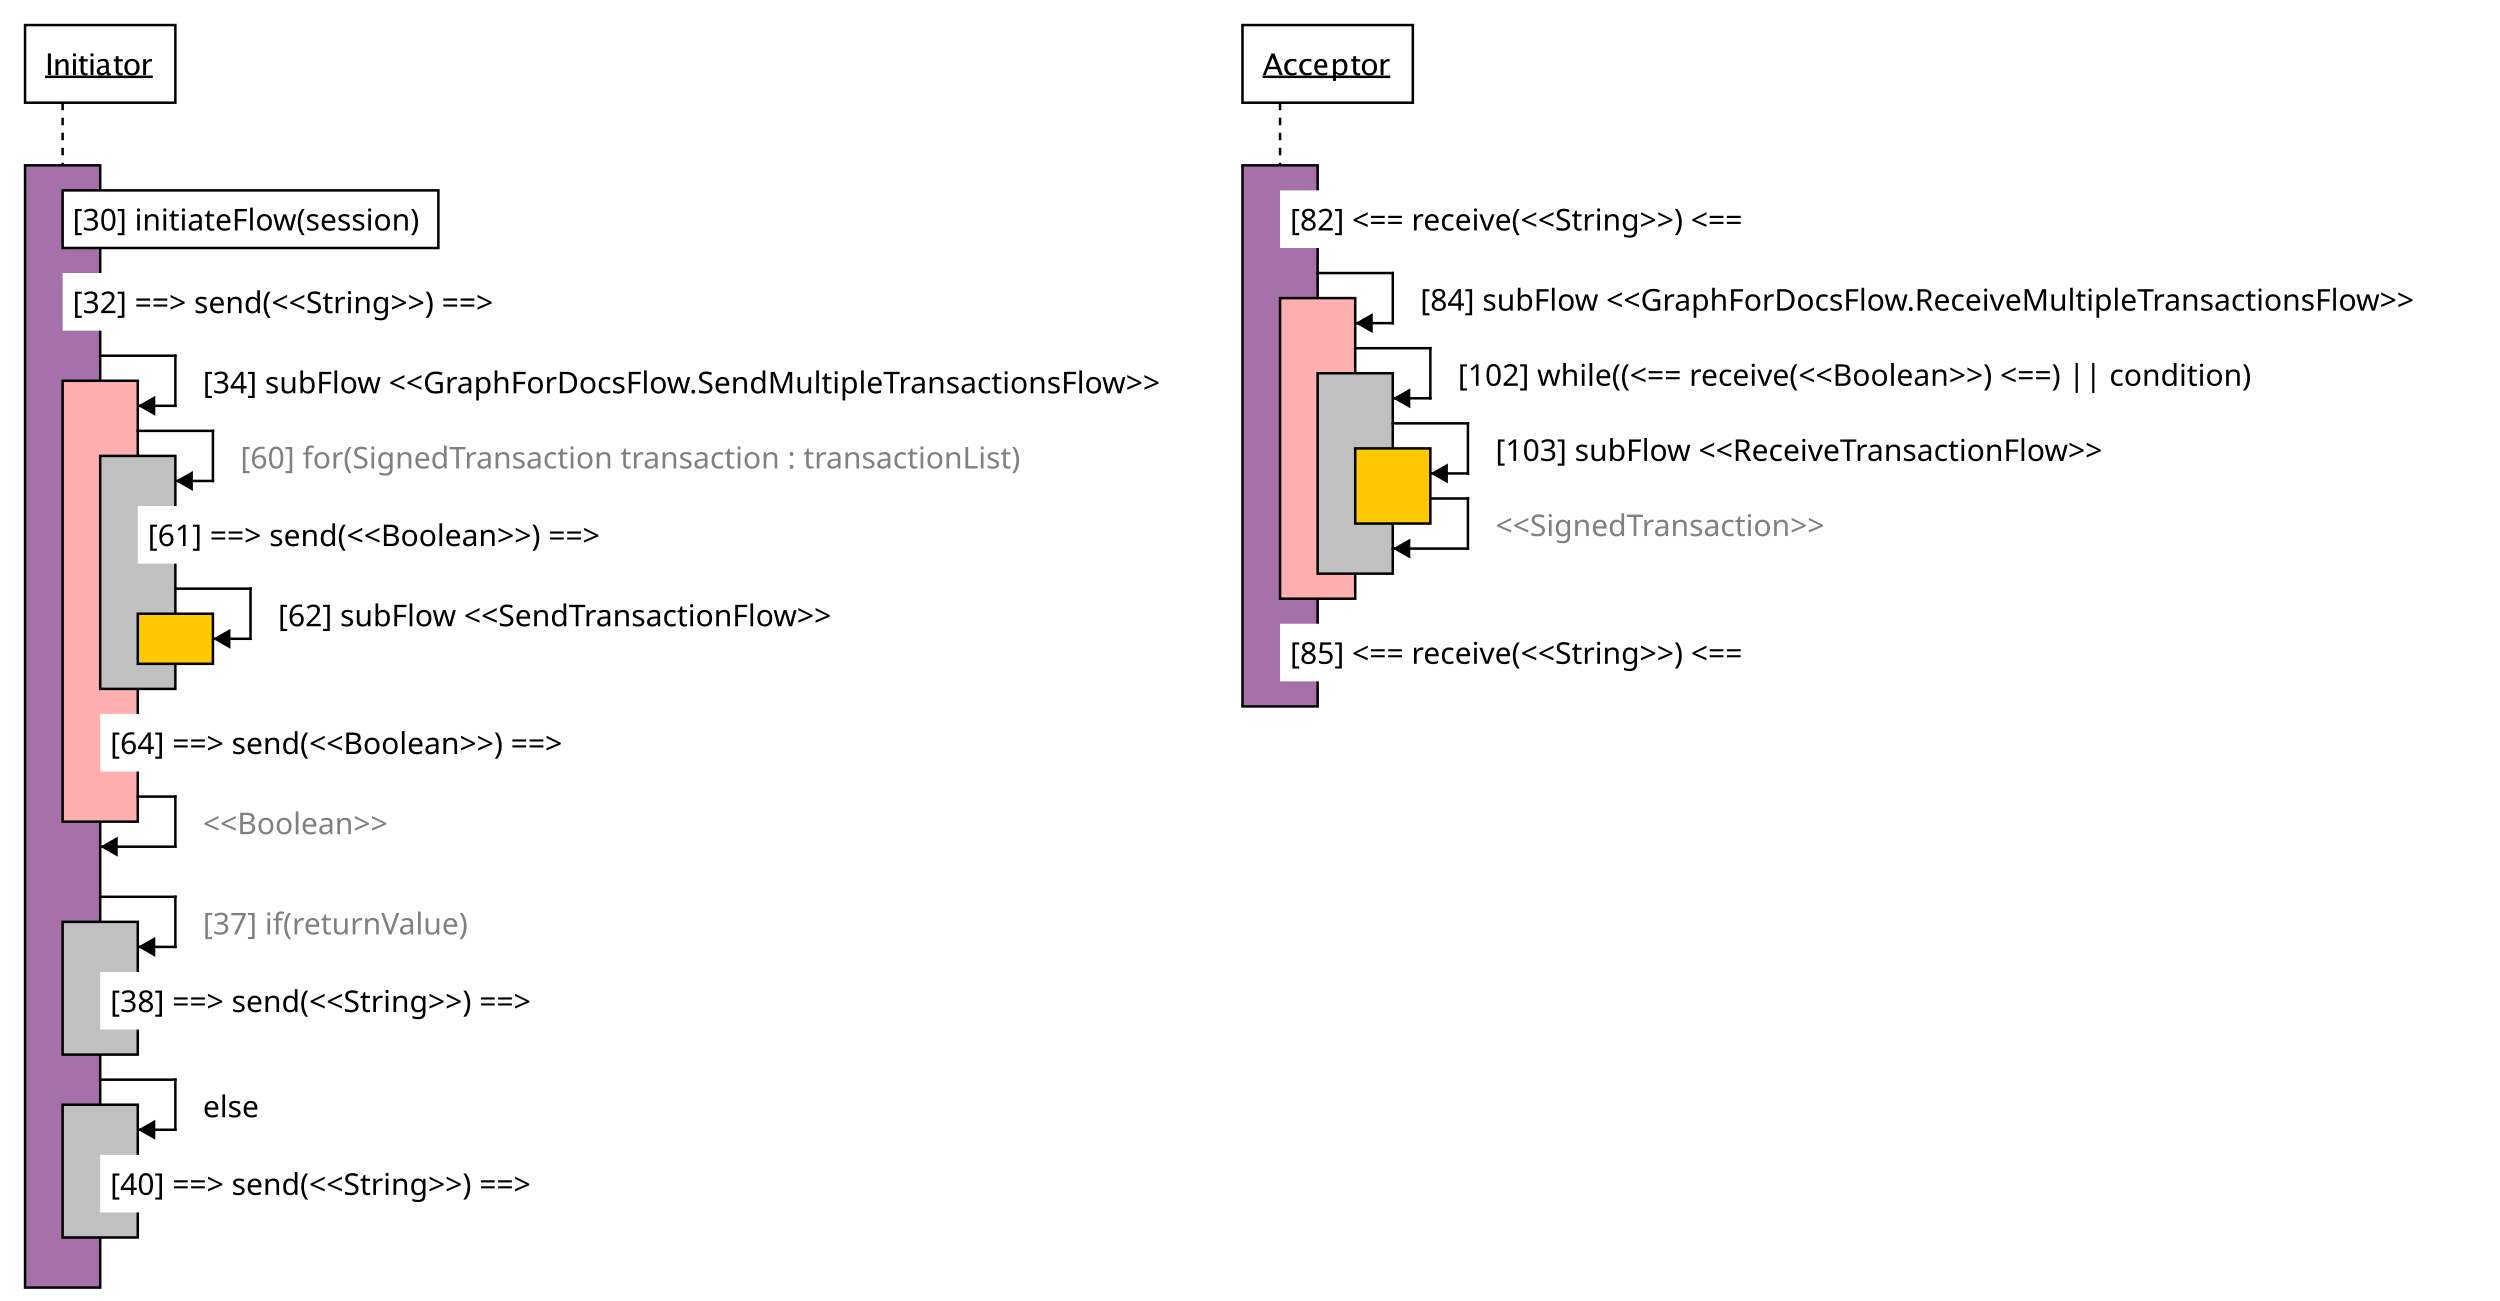
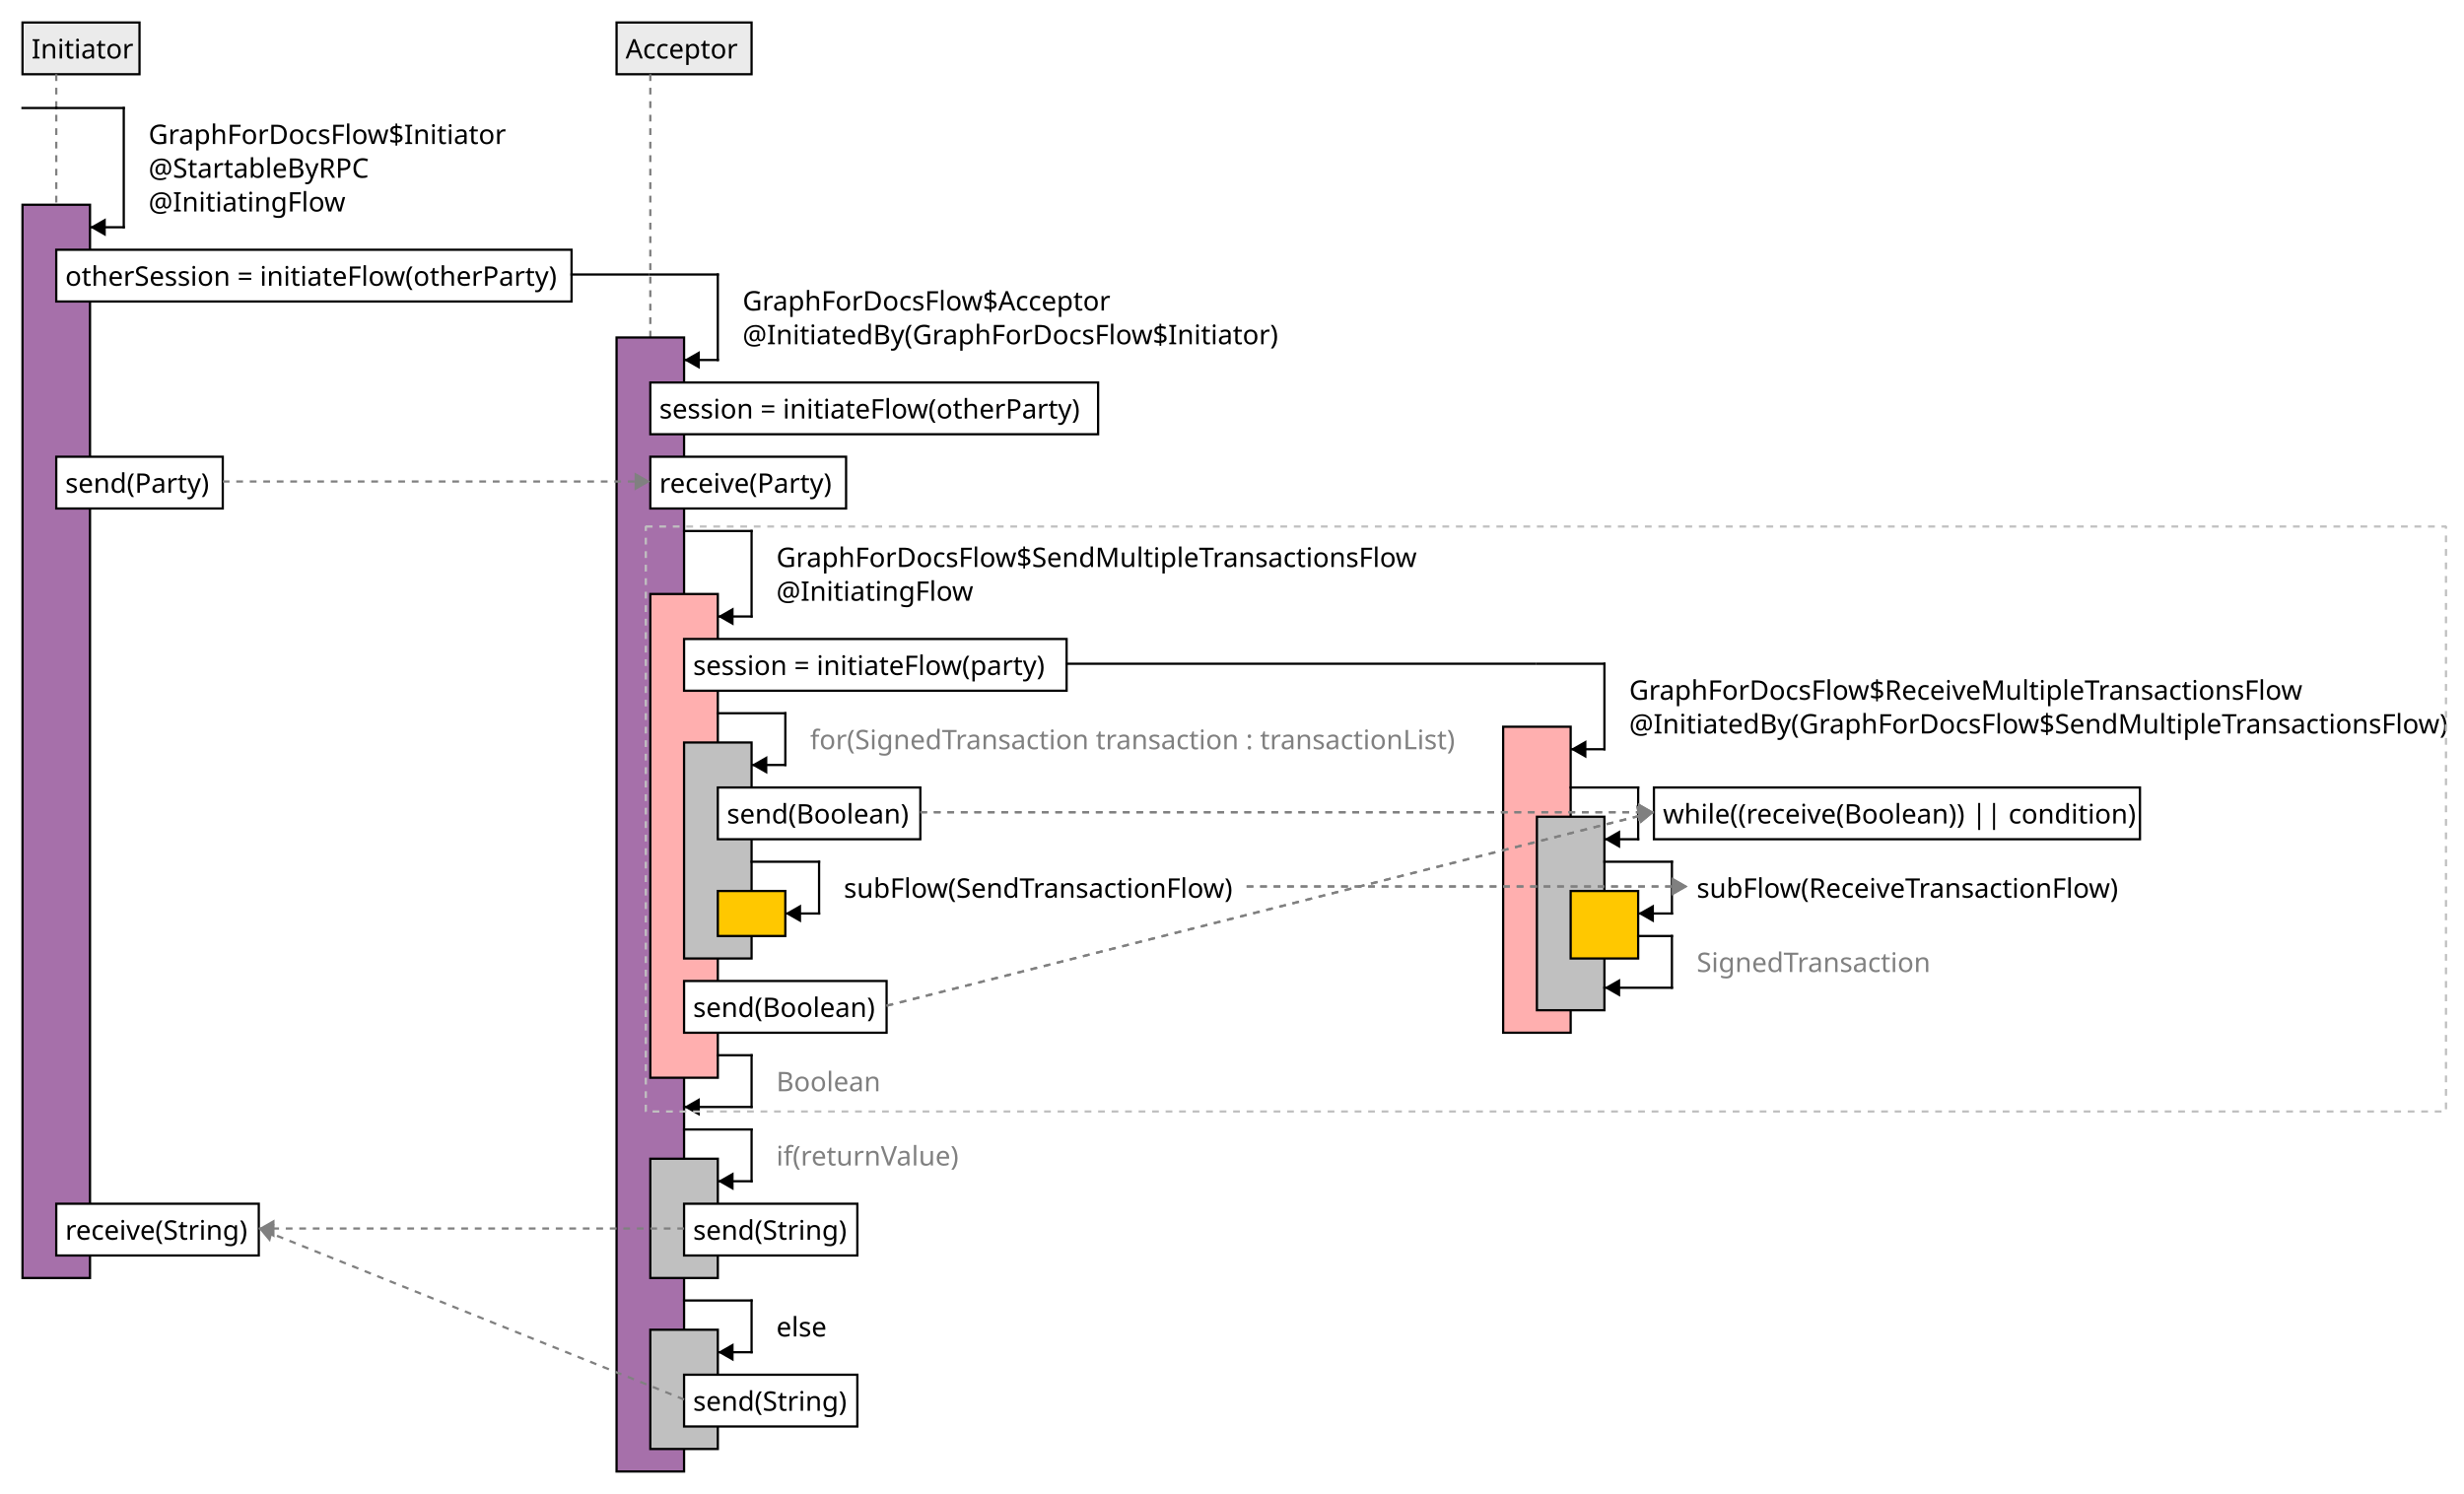
- <svg xmlns="http://www.w3.org/2000/svg" width="998" height="519" text-rendering="auto" shape-rendering="auto">
+ <svg xmlns="http://www.w3.org/2000/svg" width="1095" height="664" text-rendering="auto" shape-rendering="auto">
  <defs />
-   <rect x="0" y="0" width="998" height="519" style="fill: rgb(255,255,255); fill-opacity: 1.0" />
-   <rect x="10" y="10" width="60" height="31" style="fill: rgb(255,255,255); fill-opacity: 1.0" />
-   <rect x="10" y="10" width="60" height="31" style="stroke-width: 1.0;stroke: rgb(0,0,0);stroke-opacity: 1.0;stroke-linecap: square;; fill: none" />
-   <g style="fill: rgb(0,0,0); fill-opacity: 1.0; stroke: none">
-     <path d="M 19.11 30 L 19.11 21.33 L 20.34 21.33 L 20.34 30 Z  M 22.15 30 L 22.15 23.64 L 23.31 23.64 L 23.31 24.83 Q 24.22 23.5 25.55 23.5 Q 26.37 23.5 26.87 24.02 Q 27.36 24.54 27.36 25.43 L 27.36 30 L 26.2 30 L 26.2 25.8 Q 26.2 25.1 26 24.79 Q 25.79 24.49 25.31 24.49 Q 24.25 24.49 23.31 25.88 L 23.31 30 Z  M 29.15 30 L 29.15 23.64 L 30.31 23.64 L 30.31 30 Z  M 29.15 22.48 L 29.15 21.33 L 30.31 21.33 L 30.31 22.48 Z  M 34.06 30.15 Q 33.19 30.15 32.69 29.64 Q 32.2 29.14 32.2 28.24 L 32.2 24.5 L 31.4 24.5 L 31.4 23.64 L 32.2 23.64 L 32.2 22.48 L 33.36 22.37 L 33.36 23.64 L 35.02 23.64 L 35.02 24.5 L 33.36 24.5 L 33.36 28.03 Q 33.36 29.28 34.43 29.28 Q 34.66 29.28 34.99 29.2 L 34.99 30 Q 34.46 30.15 34.06 30.15 Z  M 36.15 30 L 36.15 23.64 L 37.31 23.64 L 37.31 30 Z  M 36.15 22.48 L 36.15 21.33 L 37.31 21.33 L 37.31 22.48 Z  M 42.44 29.19 Q 41.4 30.15 40.44 30.15 Q 39.65 30.15 39.12 29.65 Q 38.6 29.16 38.6 28.4 Q 38.6 27.36 39.48 26.8 Q 40.36 26.24 41.99 26.24 L 42.27 26.24 L 42.27 25.47 Q 42.27 24.36 41.13 24.36 Q 40.21 24.36 39.15 24.93 L 39.15 23.97 Q 40.32 23.5 41.34 23.5 Q 42.41 23.5 42.91 23.98 Q 43.42 24.46 43.42 25.47 L 43.42 28.35 Q 43.42 29.34 44.03 29.34 Q 44.11 29.34 44.25 29.32 L 44.33 29.96 Q 43.94 30.15 43.47 30.15 Q 42.66 30.15 42.44 29.19 Z  M 42.27 28.56 L 42.27 26.92 L 41.88 26.91 Q 40.93 26.91 40.34 27.27 Q 39.76 27.63 39.76 28.21 Q 39.76 28.63 40.05 28.92 Q 40.34 29.2 40.77 29.2 Q 41.49 29.2 42.27 28.56 Z  M 48.06 30.15 Q 47.19 30.15 46.69 29.64 Q 46.2 29.14 46.2 28.24 L 46.2 24.5 L 45.4 24.5 L 45.4 23.64 L 46.2 23.64 L 46.2 22.48 L 47.36 22.37 L 47.36 23.64 L 49.02 23.64 L 49.02 24.5 L 47.36 24.5 L 47.36 28.03 Q 47.36 29.28 48.43 29.28 Q 48.66 29.28 48.99 29.2 L 48.99 30 Q 48.46 30.15 48.06 30.15 Z  M 52.64 30.15 Q 51.28 30.15 50.46 29.24 Q 49.65 28.34 49.65 26.82 Q 49.65 25.28 50.47 24.39 Q 51.29 23.5 52.69 23.5 Q 54.09 23.5 54.9 24.39 Q 55.72 25.28 55.72 26.81 Q 55.72 28.37 54.9 29.26 Q 54.08 30.15 52.64 30.15 Z  M 52.66 29.28 Q 54.5 29.28 54.5 26.81 Q 54.5 24.36 52.69 24.36 Q 50.88 24.36 50.88 26.82 Q 50.88 29.28 52.66 29.28 Z  M 57.15 30 L 57.15 23.64 L 58.31 23.64 L 58.31 24.83 Q 58.99 23.5 60.3 23.5 Q 60.48 23.5 60.67 23.53 L 60.67 24.6 Q 60.37 24.5 60.14 24.5 Q 59.05 24.5 58.31 25.8 L 58.31 30 Z " />
-   </g>
-   <line x1="18" y1="30.67" x2="61" y2="30.67" style="stroke-width: 1.0;stroke: rgb(0,0,0);stroke-opacity: 1.0;" />
-   <line x1="25" y1="41" x2="25" y2="66" style="stroke-width: 1.0;stroke: rgb(0,0,0);stroke-opacity: 1.0;stroke-linejoin: bevel;stroke-dasharray: 3.0;" />
-   <rect x="10" y="66" width="30" height="448" style="fill: rgb(166,112,170); fill-opacity: 1.0" />
-   <rect x="10" y="66" width="30" height="448" style="stroke-width: 1.0;stroke: rgb(0,0,0);stroke-opacity: 1.0;stroke-linecap: square;; fill: none" />
-   <rect x="25" y="76" width="150" height="23" style="fill: rgb(255,255,255); fill-opacity: 1.0" />
-   <rect x="25" y="76" width="150" height="23" style="stroke-width: 1.0;stroke: rgb(0,0,0);stroke-opacity: 1.0;stroke-linecap: square;; fill: none" />
-   <g>
-     <text x="29" y="92" style="fill: rgb(0,0,0); fill-opacity: 1.0; font-family: sans-serif; font-size: 12px;">[30] initiateFlow(session)</text>
-   </g>
-   <rect x="25" y="109" width="213" height="23" style="fill: rgb(255,255,255); fill-opacity: 1.0" />
-   <g>
-     <text x="29" y="125" style="fill: rgb(0,0,0); fill-opacity: 1.0; font-family: sans-serif; font-size: 12px;">[32] ==&gt; send(&lt;&lt;String&gt;&gt;) ==&gt;</text>
-   </g>
-   <line x1="40" y1="142" x2="70" y2="142" style="stroke-width: 1.0;stroke: rgb(0,0,0);stroke-opacity: 1.0;stroke-linecap: square;" />
-   <line x1="70" y1="142" x2="70" y2="162" style="stroke-width: 1.0;stroke: rgb(0,0,0);stroke-opacity: 1.0;stroke-linecap: square;" />
-   <line x1="70" y1="162" x2="55" y2="162" style="stroke-width: 1.0;stroke: rgb(0,0,0);stroke-opacity: 1.0;stroke-linecap: square;" />
-   <g style="fill: rgb(0,0,0); fill-opacity: 1.0; stroke: none">
-     <path d="M 55 162 L 62 158 L 62 166 Z " />
-   </g>
-   <rect x="77" y="141" width="409" height="23" style="fill: rgb(255,255,255); fill-opacity: 1.0" />
-   <g>
-     <text x="81" y="157" style="fill: rgb(0,0,0); fill-opacity: 1.0; font-family: sans-serif; font-size: 12px;">[34] subFlow &lt;&lt;GraphForDocsFlow.SendMultipleTransactionsFlow&gt;&gt;</text>
-   </g>
-   <rect x="25" y="152" width="30" height="176" style="fill: rgb(255,175,175); fill-opacity: 1.0" />
-   <rect x="25" y="152" width="30" height="176" style="stroke-width: 1.0;stroke: rgb(0,0,0);stroke-opacity: 1.0;stroke-linecap: square;; fill: none" />
-   <line x1="55" y1="172" x2="85" y2="172" style="stroke-width: 1.0;stroke: rgb(0,0,0);stroke-opacity: 1.0;stroke-linecap: square;" />
-   <line x1="85" y1="172" x2="85" y2="192" style="stroke-width: 1.0;stroke: rgb(0,0,0);stroke-opacity: 1.0;stroke-linecap: square;" />
-   <line x1="85" y1="192" x2="70" y2="192" style="stroke-width: 1.0;stroke: rgb(0,0,0);stroke-opacity: 1.0;stroke-linecap: square;" />
-   <g style="fill: rgb(0,0,0); fill-opacity: 1.0; stroke: none">
-     <path d="M 70 192 L 77 188 L 77 196 Z " />
-   </g>
-   <rect x="92" y="171" width="327" height="23" style="fill: rgb(255,255,255); fill-opacity: 1.0" />
-   <g>
-     <text x="96" y="187" style="fill: rgb(128,128,128); fill-opacity: 1.0; font-family: sans-serif; font-size: 12px;">[60] for(SignedTransaction transaction : transactionList)</text>
-   </g>
-   <rect x="40" y="182" width="30" height="93" style="fill: rgb(192,192,192); fill-opacity: 1.0" />
-   <rect x="40" y="182" width="30" height="93" style="stroke-width: 1.0;stroke: rgb(0,0,0);stroke-opacity: 1.0;stroke-linecap: square;; fill: none" />
-   <rect x="55" y="202" width="226" height="23" style="fill: rgb(255,255,255); fill-opacity: 1.0" />
-   <g>
-     <text x="59" y="218" style="fill: rgb(0,0,0); fill-opacity: 1.0; font-family: sans-serif; font-size: 12px;">[61] ==&gt; send(&lt;&lt;Boolean&gt;&gt;) ==&gt;</text>
-   </g>
-   <line x1="70" y1="235" x2="100" y2="235" style="stroke-width: 1.0;stroke: rgb(0,0,0);stroke-opacity: 1.0;stroke-linecap: square;" />
-   <line x1="100" y1="235" x2="100" y2="255" style="stroke-width: 1.0;stroke: rgb(0,0,0);stroke-opacity: 1.0;stroke-linecap: square;" />
-   <line x1="100" y1="255" x2="85" y2="255" style="stroke-width: 1.0;stroke: rgb(0,0,0);stroke-opacity: 1.0;stroke-linecap: square;" />
-   <g style="fill: rgb(0,0,0); fill-opacity: 1.0; stroke: none">
-     <path d="M 85 255 L 92 251 L 92 259 Z " />
-   </g>
-   <rect x="107" y="234" width="247" height="23" style="fill: rgb(255,255,255); fill-opacity: 1.0" />
-   <g>
-     <text x="111" y="250" style="fill: rgb(0,0,0); fill-opacity: 1.0; font-family: sans-serif; font-size: 12px;">[62] subFlow &lt;&lt;SendTransactionFlow&gt;&gt;</text>
-   </g>
-   <rect x="55" y="245" width="30" height="20" style="fill: rgb(255,200,0); fill-opacity: 1.0" />
-   <rect x="55" y="245" width="30" height="20" style="stroke-width: 1.0;stroke: rgb(0,0,0);stroke-opacity: 1.0;stroke-linecap: square;; fill: none" />
-   <rect x="40" y="285" width="226" height="23" style="fill: rgb(255,255,255); fill-opacity: 1.0" />
-   <g>
-     <text x="44" y="301" style="fill: rgb(0,0,0); fill-opacity: 1.0; font-family: sans-serif; font-size: 12px;">[64] ==&gt; send(&lt;&lt;Boolean&gt;&gt;) ==&gt;</text>
-   </g>
-   <line x1="55" y1="318" x2="70" y2="318" style="stroke-width: 1.0;stroke: rgb(0,0,0);stroke-opacity: 1.0;stroke-linecap: square;" />
-   <line x1="70" y1="318" x2="70" y2="338" style="stroke-width: 1.0;stroke: rgb(0,0,0);stroke-opacity: 1.0;stroke-linecap: square;" />
-   <line x1="70" y1="338" x2="40" y2="338" style="stroke-width: 1.0;stroke: rgb(0,0,0);stroke-opacity: 1.0;stroke-linecap: square;" />
-   <g style="fill: rgb(0,0,0); fill-opacity: 1.0; stroke: none">
-     <path d="M 40 338 L 47 334 L 47 342 Z " />
-   </g>
-   <rect x="77" y="317" width="98" height="23" style="fill: rgb(255,255,255); fill-opacity: 1.0" />
-   <g>
-     <text x="81" y="333" style="fill: rgb(128,128,128); fill-opacity: 1.0; font-family: sans-serif; font-size: 12px;"> &lt;&lt;Boolean&gt;&gt;</text>
-   </g>
-   <line x1="40" y1="358" x2="70" y2="358" style="stroke-width: 1.0;stroke: rgb(0,0,0);stroke-opacity: 1.0;stroke-linecap: square;" />
-   <line x1="70" y1="358" x2="70" y2="378" style="stroke-width: 1.0;stroke: rgb(0,0,0);stroke-opacity: 1.0;stroke-linecap: square;" />
-   <line x1="70" y1="378" x2="55" y2="378" style="stroke-width: 1.0;stroke: rgb(0,0,0);stroke-opacity: 1.0;stroke-linecap: square;" />
-   <g style="fill: rgb(0,0,0); fill-opacity: 1.0; stroke: none">
-     <path d="M 55 378 L 62 374 L 62 382 Z " />
-   </g>
-   <rect x="77" y="357" width="119" height="23" style="fill: rgb(255,255,255); fill-opacity: 1.0" />
-   <g>
-     <text x="81" y="373" style="fill: rgb(128,128,128); fill-opacity: 1.0; font-family: sans-serif; font-size: 12px;">[37] if(returnValue)</text>
-   </g>
-   <rect x="25" y="368" width="30" height="53" style="fill: rgb(192,192,192); fill-opacity: 1.0" />
-   <rect x="25" y="368" width="30" height="53" style="stroke-width: 1.0;stroke: rgb(0,0,0);stroke-opacity: 1.0;stroke-linecap: square;; fill: none" />
-   <rect x="40" y="388" width="213" height="23" style="fill: rgb(255,255,255); fill-opacity: 1.0" />
-   <g>
-     <text x="44" y="404" style="fill: rgb(0,0,0); fill-opacity: 1.0; font-family: sans-serif; font-size: 12px;">[38] ==&gt; send(&lt;&lt;String&gt;&gt;) ==&gt;</text>
-   </g>
-   <line x1="40" y1="431" x2="70" y2="431" style="stroke-width: 1.0;stroke: rgb(0,0,0);stroke-opacity: 1.0;stroke-linecap: square;" />
-   <line x1="70" y1="431" x2="70" y2="451" style="stroke-width: 1.0;stroke: rgb(0,0,0);stroke-opacity: 1.0;stroke-linecap: square;" />
-   <line x1="70" y1="451" x2="55" y2="451" style="stroke-width: 1.0;stroke: rgb(0,0,0);stroke-opacity: 1.0;stroke-linecap: square;" />
-   <g style="fill: rgb(0,0,0); fill-opacity: 1.0; stroke: none">
-     <path d="M 55 451 L 62 447 L 62 455 Z " />
-   </g>
-   <rect x="77" y="430" width="32" height="23" style="fill: rgb(255,255,255); fill-opacity: 1.0" />
-   <g>
-     <text x="81" y="446" style="fill: rgb(0,0,0); fill-opacity: 1.0; font-family: sans-serif; font-size: 12px;">else</text>
-   </g>
-   <rect x="25" y="441" width="30" height="53" style="fill: rgb(192,192,192); fill-opacity: 1.0" />
-   <rect x="25" y="441" width="30" height="53" style="stroke-width: 1.0;stroke: rgb(0,0,0);stroke-opacity: 1.0;stroke-linecap: square;; fill: none" />
-   <rect x="40" y="461" width="213" height="23" style="fill: rgb(255,255,255); fill-opacity: 1.0" />
-   <g>
-     <text x="44" y="477" style="fill: rgb(0,0,0); fill-opacity: 1.0; font-family: sans-serif; font-size: 12px;">[40] ==&gt; send(&lt;&lt;String&gt;&gt;) ==&gt;</text>
-   </g>
-   <rect x="496" y="10" width="68" height="31" style="fill: rgb(255,255,255); fill-opacity: 1.0" />
-   <rect x="496" y="10" width="68" height="31" style="stroke-width: 1.0;stroke: rgb(0,0,0);stroke-opacity: 1.0;stroke-linecap: square;; fill: none" />
-   <g style="fill: rgb(0,0,0); fill-opacity: 1.0; stroke: none">
-     <path d="M 509.51 26.68 L 508.04 22.95 L 506.55 26.68 Z  M 510.81 30 L 509.87 27.6 L 506.2 27.6 L 505.24 30 L 504.1 30 L 507.54 21.33 L 508.76 21.33 L 512.14 30 Z  M 515.64 30.15 Q 514.35 30.15 513.5 29.19 Q 512.65 28.24 512.65 26.78 Q 512.65 25.23 513.49 24.36 Q 514.33 23.5 515.84 23.5 Q 516.58 23.5 517.5 23.7 L 517.5 24.67 Q 516.52 24.38 515.91 24.38 Q 515.02 24.38 514.49 25.05 Q 513.95 25.71 513.95 26.82 Q 513.95 27.89 514.5 28.55 Q 515.05 29.21 515.94 29.21 Q 516.73 29.21 517.57 28.81 L 517.57 29.81 Q 516.45 30.15 515.64 30.15 Z  M 521.64 30.15 Q 520.35 30.15 519.5 29.19 Q 518.65 28.24 518.65 26.78 Q 518.65 25.23 519.49 24.36 Q 520.33 23.5 521.84 23.5 Q 522.58 23.5 523.5 23.7 L 523.5 24.67 Q 522.52 24.38 521.91 24.38 Q 521.02 24.38 520.49 25.05 Q 519.95 25.71 519.95 26.82 Q 519.95 27.89 520.5 28.55 Q 521.05 29.21 521.94 29.21 Q 522.73 29.21 523.57 28.81 L 523.57 29.81 Q 522.45 30.15 521.64 30.15 Z  M 529.82 29.79 Q 528.66 30.15 527.83 30.15 Q 526.43 30.15 525.54 29.21 Q 524.65 28.28 524.65 26.79 Q 524.65 25.34 525.43 24.42 Q 526.21 23.49 527.43 23.49 Q 528.59 23.49 529.22 24.31 Q 529.85 25.13 529.85 26.64 L 529.84 27 L 525.83 27 Q 526.08 29.27 528.05 29.27 Q 528.77 29.27 529.82 28.88 Z  M 525.88 26.13 L 528.69 26.13 Q 528.69 24.36 527.36 24.36 Q 526.03 24.36 525.88 26.13 Z  M 532.15 32.31 L 532.15 23.64 L 533.31 23.64 L 533.31 24.83 Q 534.02 23.5 535.44 23.5 Q 536.58 23.5 537.24 24.33 Q 537.9 25.17 537.9 26.62 Q 537.9 28.21 537.16 29.18 Q 536.41 30.15 535.19 30.15 Q 534.06 30.15 533.31 29.28 L 533.31 32.31 Z  M 533.31 28.48 Q 534.2 29.28 535.01 29.28 Q 536.67 29.28 536.67 26.74 Q 536.67 24.5 535.2 24.5 Q 534.23 24.5 533.31 25.55 Z  M 542.06 30.15 Q 541.19 30.15 540.69 29.64 Q 540.2 29.14 540.2 28.24 L 540.2 24.5 L 539.4 24.5 L 539.4 23.64 L 540.2 23.64 L 540.2 22.48 L 541.36 22.37 L 541.36 23.64 L 543.02 23.64 L 543.02 24.5 L 541.36 24.5 L 541.36 28.03 Q 541.36 29.28 542.43 29.28 Q 542.66 29.28 542.99 29.2 L 542.99 30 Q 542.46 30.15 542.06 30.15 Z  M 546.64 30.15 Q 545.28 30.15 544.46 29.24 Q 543.65 28.34 543.65 26.82 Q 543.65 25.28 544.47 24.39 Q 545.29 23.5 546.69 23.5 Q 548.09 23.5 548.9 24.39 Q 549.72 25.28 549.72 26.81 Q 549.72 28.37 548.9 29.26 Q 548.08 30.15 546.64 30.15 Z  M 546.66 29.28 Q 548.5 29.28 548.5 26.81 Q 548.5 24.36 546.69 24.36 Q 544.88 24.36 544.88 26.82 Q 544.88 29.28 546.66 29.28 Z  M 551.15 30 L 551.15 23.64 L 552.31 23.64 L 552.31 24.83 Q 552.99 23.5 554.3 23.5 Q 554.48 23.5 554.67 23.53 L 554.67 24.6 Q 554.37 24.5 554.14 24.5 Q 553.05 24.5 552.31 25.8 L 552.31 30 Z " />
-   </g>
-   <line x1="504" y1="30.67" x2="555" y2="30.67" style="stroke-width: 1.0;stroke: rgb(0,0,0);stroke-opacity: 1.0;" />
-   <line x1="511" y1="41" x2="511" y2="66" style="stroke-width: 1.0;stroke: rgb(0,0,0);stroke-opacity: 1.0;stroke-linejoin: bevel;stroke-dasharray: 3.0;" />
-   <rect x="496" y="66" width="30" height="216" style="fill: rgb(166,112,170); fill-opacity: 1.0" />
-   <rect x="496" y="66" width="30" height="216" style="stroke-width: 1.0;stroke: rgb(0,0,0);stroke-opacity: 1.0;stroke-linecap: square;; fill: none" />
-   <rect x="511" y="76" width="226" height="23" style="fill: rgb(255,255,255); fill-opacity: 1.0" />
-   <g>
-     <text x="515" y="92" style="fill: rgb(0,0,0); fill-opacity: 1.0; font-family: sans-serif; font-size: 12px;">[82] &lt;== receive(&lt;&lt;String&gt;&gt;) &lt;==</text>
-   </g>
-   <line x1="526" y1="109" x2="556" y2="109" style="stroke-width: 1.0;stroke: rgb(0,0,0);stroke-opacity: 1.0;stroke-linecap: square;" />
-   <line x1="556" y1="109" x2="556" y2="129" style="stroke-width: 1.0;stroke: rgb(0,0,0);stroke-opacity: 1.0;stroke-linecap: square;" />
-   <line x1="556" y1="129" x2="541" y2="129" style="stroke-width: 1.0;stroke: rgb(0,0,0);stroke-opacity: 1.0;stroke-linecap: square;" />
-   <g style="fill: rgb(0,0,0); fill-opacity: 1.0; stroke: none">
-     <path d="M 541 129 L 548 125 L 548 133 Z " />
-   </g>
-   <rect x="563" y="108" width="425" height="23" style="fill: rgb(255,255,255); fill-opacity: 1.0" />
-   <g>
-     <text x="567" y="124" style="fill: rgb(0,0,0); fill-opacity: 1.0; font-family: sans-serif; font-size: 12px;">[84] subFlow &lt;&lt;GraphForDocsFlow.ReceiveMultipleTransactionsFlow&gt;&gt;</text>
-   </g>
-   <rect x="511" y="119" width="30" height="120" style="fill: rgb(255,175,175); fill-opacity: 1.0" />
-   <rect x="511" y="119" width="30" height="120" style="stroke-width: 1.0;stroke: rgb(0,0,0);stroke-opacity: 1.0;stroke-linecap: square;; fill: none" />
-   <line x1="541" y1="139" x2="571" y2="139" style="stroke-width: 1.0;stroke: rgb(0,0,0);stroke-opacity: 1.0;stroke-linecap: square;" />
-   <line x1="571" y1="139" x2="571" y2="159" style="stroke-width: 1.0;stroke: rgb(0,0,0);stroke-opacity: 1.0;stroke-linecap: square;" />
-   <line x1="571" y1="159" x2="556" y2="159" style="stroke-width: 1.0;stroke: rgb(0,0,0);stroke-opacity: 1.0;stroke-linecap: square;" />
-   <g style="fill: rgb(0,0,0); fill-opacity: 1.0; stroke: none">
-     <path d="M 556 159 L 563 155 L 563 163 Z " />
-   </g>
-   <rect x="578" y="138" width="360" height="23" style="fill: rgb(255,255,255); fill-opacity: 1.0" />
-   <g>
-     <text x="582" y="154" style="fill: rgb(0,0,0); fill-opacity: 1.0; font-family: sans-serif; font-size: 12px;">[102] while((&lt;== receive(&lt;&lt;Boolean&gt;&gt;) &lt;==) || condition)</text>
-   </g>
-   <rect x="526" y="149" width="30" height="80" style="fill: rgb(192,192,192); fill-opacity: 1.0" />
-   <rect x="526" y="149" width="30" height="80" style="stroke-width: 1.0;stroke: rgb(0,0,0);stroke-opacity: 1.0;stroke-linecap: square;; fill: none" />
-   <line x1="556" y1="169" x2="586" y2="169" style="stroke-width: 1.0;stroke: rgb(0,0,0);stroke-opacity: 1.0;stroke-linecap: square;" />
-   <line x1="586" y1="169" x2="586" y2="189" style="stroke-width: 1.0;stroke: rgb(0,0,0);stroke-opacity: 1.0;stroke-linecap: square;" />
-   <line x1="586" y1="189" x2="571" y2="189" style="stroke-width: 1.0;stroke: rgb(0,0,0);stroke-opacity: 1.0;stroke-linecap: square;" />
-   <g style="fill: rgb(0,0,0); fill-opacity: 1.0; stroke: none">
-     <path d="M 571 189 L 578 185 L 578 193 Z " />
-   </g>
-   <rect x="593" y="168" width="271" height="23" style="fill: rgb(255,255,255); fill-opacity: 1.0" />
-   <g>
-     <text x="597" y="184" style="fill: rgb(0,0,0); fill-opacity: 1.0; font-family: sans-serif; font-size: 12px;">[103] subFlow &lt;&lt;ReceiveTransactionFlow&gt;&gt;</text>
-   </g>
-   <rect x="541" y="179" width="30" height="30" style="fill: rgb(255,200,0); fill-opacity: 1.0" />
-   <rect x="541" y="179" width="30" height="30" style="stroke-width: 1.0;stroke: rgb(0,0,0);stroke-opacity: 1.0;stroke-linecap: square;; fill: none" />
-   <line x1="571" y1="199" x2="586" y2="199" style="stroke-width: 1.0;stroke: rgb(0,0,0);stroke-opacity: 1.0;stroke-linecap: square;" />
-   <line x1="586" y1="199" x2="586" y2="219" style="stroke-width: 1.0;stroke: rgb(0,0,0);stroke-opacity: 1.0;stroke-linecap: square;" />
-   <line x1="586" y1="219" x2="556" y2="219" style="stroke-width: 1.0;stroke: rgb(0,0,0);stroke-opacity: 1.0;stroke-linecap: square;" />
-   <g style="fill: rgb(0,0,0); fill-opacity: 1.0; stroke: none">
-     <path d="M 556 219 L 563 215 L 563 223 Z " />
-   </g>
-   <rect x="593" y="198" width="158" height="23" style="fill: rgb(255,255,255); fill-opacity: 1.0" />
-   <g>
-     <text x="597" y="214" style="fill: rgb(128,128,128); fill-opacity: 1.0; font-family: sans-serif; font-size: 12px;"> &lt;&lt;SignedTransaction&gt;&gt;</text>
-   </g>
-   <rect x="511" y="249" width="226" height="23" style="fill: rgb(255,255,255); fill-opacity: 1.0" />
-   <g>
-     <text x="515" y="265" style="fill: rgb(0,0,0); fill-opacity: 1.0; font-family: sans-serif; font-size: 12px;">[85] &lt;== receive(&lt;&lt;String&gt;&gt;) &lt;==</text>
-   </g>
+   <rect x="0" y="0" width="1095" height="664" style="fill: rgb(255,255,255); fill-opacity: 1.0" />
+   <rect x="10" y="10" width="52" height="23" style="fill: rgb(235,235,235); fill-opacity: 1.0" />
+   <rect x="10" y="10" width="52" height="23" style="stroke-width: 1.0;stroke: rgb(0,0,0);stroke-opacity: 1.0;stroke-linecap: square;; fill: none" />
+   <g>
+     <text x="14" y="26" style="fill: rgb(0,0,0); fill-opacity: 1.0; font-family: sans-serif; font-size: 12px;">Initiator</text>
+   </g>
+   <line x1="25" y1="33" x2="25" y2="91" style="stroke-width: 1.0;stroke: rgb(128,128,128);stroke-opacity: 1.0;stroke-linejoin: bevel;stroke-dasharray: 3.0;" />
+   <rect x="274" y="10" width="60" height="23" style="fill: rgb(235,235,235); fill-opacity: 1.0" />
+   <rect x="274" y="10" width="60" height="23" style="stroke-width: 1.0;stroke: rgb(0,0,0);stroke-opacity: 1.0;stroke-linecap: square;; fill: none" />
+   <g>
+     <text x="278" y="26" style="fill: rgb(0,0,0); fill-opacity: 1.0; font-family: sans-serif; font-size: 12px;">Acceptor</text>
+   </g>
+   <line x1="289" y1="33" x2="289" y2="150" style="stroke-width: 1.0;stroke: rgb(128,128,128);stroke-opacity: 1.0;stroke-linejoin: bevel;stroke-dasharray: 3.0;" />
+   <line x1="25" y1="48" x2="55" y2="48" style="stroke-width: 1.0;stroke: rgb(0,0,0);stroke-opacity: 1.0;stroke-linecap: square;" />
+   <line x1="55" y1="48" x2="55" y2="101" style="stroke-width: 1.0;stroke: rgb(0,0,0);stroke-opacity: 1.0;stroke-linecap: square;" />
+   <line x1="55" y1="101" x2="40" y2="101" style="stroke-width: 1.0;stroke: rgb(0,0,0);stroke-opacity: 1.0;stroke-linecap: square;" />
+   <g style="fill: rgb(0,0,0); fill-opacity: 1.0; stroke: none">
+     <path d="M 40 101 L 47 97 L 47 105 Z " />
+   </g>
+   <rect x="62" y="48" width="167" height="53" style="fill: rgb(255,255,255); fill-opacity: 1.0" />
+   <g>
+     <text x="66" y="64" style="fill: rgb(0,0,0); fill-opacity: 1.0; font-family: sans-serif; font-size: 12px;">GraphForDocsFlow$Initiator</text>
+   </g>
+   <g>
+     <text x="66" y="79" style="fill: rgb(0,0,0); fill-opacity: 1.0; font-family: sans-serif; font-size: 12px;">@StartableByRPC</text>
+   </g>
+   <g>
+     <text x="66" y="94" style="fill: rgb(0,0,0); fill-opacity: 1.0; font-family: sans-serif; font-size: 12px;">@InitiatingFlow</text>
+   </g>
+   <rect x="10" y="91" width="30" height="477" style="fill: rgb(166,112,170); fill-opacity: 1.0" />
+   <rect x="10" y="91" width="30" height="477" style="stroke-width: 1.0;stroke: rgb(0,0,0);stroke-opacity: 1.0;stroke-linecap: square;; fill: none" />
+   <rect x="25" y="111" width="229" height="23" style="fill: rgb(255,255,255); fill-opacity: 1.0" />
+   <rect x="25" y="111" width="229" height="23" style="stroke-width: 1.0;stroke: rgb(0,0,0);stroke-opacity: 1.0;stroke-linecap: square;; fill: none" />
+   <g>
+     <text x="29" y="127" style="fill: rgb(0,0,0); fill-opacity: 1.0; font-family: sans-serif; font-size: 12px;">otherSession = initiateFlow(otherParty)</text>
+   </g>
+   <rect x="25" y="203" width="74" height="23" style="fill: rgb(255,255,255); fill-opacity: 1.0" />
+   <rect x="25" y="203" width="74" height="23" style="stroke-width: 1.0;stroke: rgb(0,0,0);stroke-opacity: 1.0;stroke-linecap: square;; fill: none" />
+   <g>
+     <text x="29" y="219" style="fill: rgb(0,0,0); fill-opacity: 1.0; font-family: sans-serif; font-size: 12px;">send(Party)</text>
+   </g>
+   <rect x="25" y="535" width="90" height="23" style="fill: rgb(255,255,255); fill-opacity: 1.0" />
+   <rect x="25" y="535" width="90" height="23" style="stroke-width: 1.0;stroke: rgb(0,0,0);stroke-opacity: 1.0;stroke-linecap: square;; fill: none" />
+   <g>
+     <text x="29" y="551" style="fill: rgb(0,0,0); fill-opacity: 1.0; font-family: sans-serif; font-size: 12px;">receive(String)</text>
+   </g>
+   <line x1="289" y1="122" x2="319" y2="122" style="stroke-width: 1.0;stroke: rgb(0,0,0);stroke-opacity: 1.0;stroke-linecap: square;" />
+   <line x1="319" y1="122" x2="319" y2="160" style="stroke-width: 1.0;stroke: rgb(0,0,0);stroke-opacity: 1.0;stroke-linecap: square;" />
+   <line x1="319" y1="160" x2="304" y2="160" style="stroke-width: 1.0;stroke: rgb(0,0,0);stroke-opacity: 1.0;stroke-linecap: square;" />
+   <g style="fill: rgb(0,0,0); fill-opacity: 1.0; stroke: none">
+     <path d="M 304 160 L 311 156 L 311 164 Z " />
+   </g>
+   <rect x="326" y="122" width="244" height="38" style="fill: rgb(255,255,255); fill-opacity: 1.0" />
+   <g>
+     <text x="330" y="138" style="fill: rgb(0,0,0); fill-opacity: 1.0; font-family: sans-serif; font-size: 12px;">GraphForDocsFlow$Acceptor</text>
+   </g>
+   <g>
+     <text x="330" y="153" style="fill: rgb(0,0,0); fill-opacity: 1.0; font-family: sans-serif; font-size: 12px;">@InitiatedBy(GraphForDocsFlow$Initiator)</text>
+   </g>
+   <rect x="274" y="150" width="30" height="504" style="fill: rgb(166,112,170); fill-opacity: 1.0" />
+   <rect x="274" y="150" width="30" height="504" style="stroke-width: 1.0;stroke: rgb(0,0,0);stroke-opacity: 1.0;stroke-linecap: square;; fill: none" />
+   <rect x="289" y="170" width="199" height="23" style="fill: rgb(255,255,255); fill-opacity: 1.0" />
+   <rect x="289" y="170" width="199" height="23" style="stroke-width: 1.0;stroke: rgb(0,0,0);stroke-opacity: 1.0;stroke-linecap: square;; fill: none" />
+   <g>
+     <text x="293" y="186" style="fill: rgb(0,0,0); fill-opacity: 1.0; font-family: sans-serif; font-size: 12px;">session = initiateFlow(otherParty)</text>
+   </g>
+   <rect x="289" y="203" width="87" height="23" style="fill: rgb(255,255,255); fill-opacity: 1.0" />
+   <rect x="289" y="203" width="87" height="23" style="stroke-width: 1.0;stroke: rgb(0,0,0);stroke-opacity: 1.0;stroke-linecap: square;; fill: none" />
+   <g>
+     <text x="293" y="219" style="fill: rgb(0,0,0); fill-opacity: 1.0; font-family: sans-serif; font-size: 12px;">receive(Party)</text>
+   </g>
+   <line x1="304" y1="236" x2="334" y2="236" style="stroke-width: 1.0;stroke: rgb(0,0,0);stroke-opacity: 1.0;stroke-linecap: square;" />
+   <line x1="334" y1="236" x2="334" y2="274" style="stroke-width: 1.0;stroke: rgb(0,0,0);stroke-opacity: 1.0;stroke-linecap: square;" />
+   <line x1="334" y1="274" x2="319" y2="274" style="stroke-width: 1.0;stroke: rgb(0,0,0);stroke-opacity: 1.0;stroke-linecap: square;" />
+   <g style="fill: rgb(0,0,0); fill-opacity: 1.0; stroke: none">
+     <path d="M 319 274 L 326 270 L 326 278 Z " />
+   </g>
+   <rect x="341" y="236" width="295" height="38" style="fill: rgb(255,255,255); fill-opacity: 1.0" />
+   <g>
+     <text x="345" y="252" style="fill: rgb(0,0,0); fill-opacity: 1.0; font-family: sans-serif; font-size: 12px;">GraphForDocsFlow$SendMultipleTransactionsFlow</text>
+   </g>
+   <g>
+     <text x="345" y="267" style="fill: rgb(0,0,0); fill-opacity: 1.0; font-family: sans-serif; font-size: 12px;">@InitiatingFlow</text>
+   </g>
+   <rect x="289" y="264" width="30" height="215" style="fill: rgb(255,175,175); fill-opacity: 1.0" />
+   <rect x="289" y="264" width="30" height="215" style="stroke-width: 1.0;stroke: rgb(0,0,0);stroke-opacity: 1.0;stroke-linecap: square;; fill: none" />
+   <rect x="304" y="284" width="170" height="23" style="fill: rgb(255,255,255); fill-opacity: 1.0" />
+   <rect x="304" y="284" width="170" height="23" style="stroke-width: 1.0;stroke: rgb(0,0,0);stroke-opacity: 1.0;stroke-linecap: square;; fill: none" />
+   <g>
+     <text x="308" y="300" style="fill: rgb(0,0,0); fill-opacity: 1.0; font-family: sans-serif; font-size: 12px;">session = initiateFlow(party)</text>
+   </g>
+   <line x1="319" y1="317" x2="349" y2="317" style="stroke-width: 1.0;stroke: rgb(0,0,0);stroke-opacity: 1.0;stroke-linecap: square;" />
+   <line x1="349" y1="317" x2="349" y2="340" style="stroke-width: 1.0;stroke: rgb(0,0,0);stroke-opacity: 1.0;stroke-linecap: square;" />
+   <line x1="349" y1="340" x2="334" y2="340" style="stroke-width: 1.0;stroke: rgb(0,0,0);stroke-opacity: 1.0;stroke-linecap: square;" />
+   <g style="fill: rgb(0,0,0); fill-opacity: 1.0; stroke: none">
+     <path d="M 334 340 L 341 336 L 341 344 Z " />
+   </g>
+   <rect x="356" y="317" width="299" height="23" style="fill: rgb(255,255,255); fill-opacity: 1.0" />
+   <g>
+     <text x="360" y="333" style="fill: rgb(128,128,128); fill-opacity: 1.0; font-family: sans-serif; font-size: 12px;">for(SignedTransaction transaction : transactionList)</text>
+   </g>
+   <rect x="304" y="330" width="30" height="96" style="fill: rgb(192,192,192); fill-opacity: 1.0" />
+   <rect x="304" y="330" width="30" height="96" style="stroke-width: 1.0;stroke: rgb(0,0,0);stroke-opacity: 1.0;stroke-linecap: square;; fill: none" />
+   <rect x="319" y="350" width="90" height="23" style="fill: rgb(255,255,255); fill-opacity: 1.0" />
+   <rect x="319" y="350" width="90" height="23" style="stroke-width: 1.0;stroke: rgb(0,0,0);stroke-opacity: 1.0;stroke-linecap: square;; fill: none" />
+   <g>
+     <text x="323" y="366" style="fill: rgb(0,0,0); fill-opacity: 1.0; font-family: sans-serif; font-size: 12px;">send(Boolean)</text>
+   </g>
+   <line x1="334" y1="383" x2="364" y2="383" style="stroke-width: 1.0;stroke: rgb(0,0,0);stroke-opacity: 1.0;stroke-linecap: square;" />
+   <line x1="364" y1="383" x2="364" y2="406" style="stroke-width: 1.0;stroke: rgb(0,0,0);stroke-opacity: 1.0;stroke-linecap: square;" />
+   <line x1="364" y1="406" x2="349" y2="406" style="stroke-width: 1.0;stroke: rgb(0,0,0);stroke-opacity: 1.0;stroke-linecap: square;" />
+   <g style="fill: rgb(0,0,0); fill-opacity: 1.0; stroke: none">
+     <path d="M 349 406 L 356 402 L 356 410 Z " />
+   </g>
+   <rect x="371" y="383" width="183" height="23" style="fill: rgb(255,255,255); fill-opacity: 1.0" />
+   <g>
+     <text x="375" y="399" style="fill: rgb(0,0,0); fill-opacity: 1.0; font-family: sans-serif; font-size: 12px;">subFlow(SendTransactionFlow)</text>
+   </g>
+   <rect x="319" y="396" width="30" height="20" style="fill: rgb(255,200,0); fill-opacity: 1.0" />
+   <rect x="319" y="396" width="30" height="20" style="stroke-width: 1.0;stroke: rgb(0,0,0);stroke-opacity: 1.0;stroke-linecap: square;; fill: none" />
+   <rect x="304" y="436" width="90" height="23" style="fill: rgb(255,255,255); fill-opacity: 1.0" />
+   <rect x="304" y="436" width="90" height="23" style="stroke-width: 1.0;stroke: rgb(0,0,0);stroke-opacity: 1.0;stroke-linecap: square;; fill: none" />
+   <g>
+     <text x="308" y="452" style="fill: rgb(0,0,0); fill-opacity: 1.0; font-family: sans-serif; font-size: 12px;">send(Boolean)</text>
+   </g>
+   <line x1="319" y1="469" x2="334" y2="469" style="stroke-width: 1.0;stroke: rgb(0,0,0);stroke-opacity: 1.0;stroke-linecap: square;" />
+   <line x1="334" y1="469" x2="334" y2="492" style="stroke-width: 1.0;stroke: rgb(0,0,0);stroke-opacity: 1.0;stroke-linecap: square;" />
+   <line x1="334" y1="492" x2="304" y2="492" style="stroke-width: 1.0;stroke: rgb(0,0,0);stroke-opacity: 1.0;stroke-linecap: square;" />
+   <g style="fill: rgb(0,0,0); fill-opacity: 1.0; stroke: none">
+     <path d="M 304 492 L 311 488 L 311 496 Z " />
+   </g>
+   <rect x="341" y="469" width="54" height="23" style="fill: rgb(255,255,255); fill-opacity: 1.0" />
+   <g>
+     <text x="345" y="485" style="fill: rgb(128,128,128); fill-opacity: 1.0; font-family: sans-serif; font-size: 12px;">Boolean</text>
+   </g>
+   <line x1="683" y1="295" x2="713" y2="295" style="stroke-width: 1.0;stroke: rgb(0,0,0);stroke-opacity: 1.0;stroke-linecap: square;" />
+   <line x1="713" y1="295" x2="713" y2="333" style="stroke-width: 1.0;stroke: rgb(0,0,0);stroke-opacity: 1.0;stroke-linecap: square;" />
+   <line x1="713" y1="333" x2="698" y2="333" style="stroke-width: 1.0;stroke: rgb(0,0,0);stroke-opacity: 1.0;stroke-linecap: square;" />
+   <g style="fill: rgb(0,0,0); fill-opacity: 1.0; stroke: none">
+     <path d="M 698 333 L 705 329 L 705 337 Z " />
+   </g>
+   <rect x="720" y="295" width="372" height="38" style="fill: rgb(255,255,255); fill-opacity: 1.0" />
+   <g>
+     <text x="724" y="311" style="fill: rgb(0,0,0); fill-opacity: 1.0; font-family: sans-serif; font-size: 12px;">GraphForDocsFlow$ReceiveMultipleTransactionsFlow</text>
+   </g>
+   <g>
+     <text x="724" y="326" style="fill: rgb(0,0,0); fill-opacity: 1.0; font-family: sans-serif; font-size: 12px;">@InitiatedBy(GraphForDocsFlow$SendMultipleTransactionsFlow)</text>
+   </g>
+   <rect x="668" y="323" width="30" height="136" style="fill: rgb(255,175,175); fill-opacity: 1.0" />
+   <rect x="668" y="323" width="30" height="136" style="stroke-width: 1.0;stroke: rgb(0,0,0);stroke-opacity: 1.0;stroke-linecap: square;; fill: none" />
+   <line x1="698" y1="350" x2="728" y2="350" style="stroke-width: 1.0;stroke: rgb(0,0,0);stroke-opacity: 1.0;stroke-linecap: square;" />
+   <line x1="728" y1="350" x2="728" y2="373" style="stroke-width: 1.0;stroke: rgb(0,0,0);stroke-opacity: 1.0;stroke-linecap: square;" />
+   <line x1="728" y1="373" x2="713" y2="373" style="stroke-width: 1.0;stroke: rgb(0,0,0);stroke-opacity: 1.0;stroke-linecap: square;" />
+   <g style="fill: rgb(0,0,0); fill-opacity: 1.0; stroke: none">
+     <path d="M 713 373 L 720 369 L 720 377 Z " />
+   </g>
+   <rect x="735" y="350" width="216" height="23" style="fill: rgb(255,255,255); fill-opacity: 1.0" />
+   <rect x="735" y="350" width="216" height="23" style="stroke-width: 1.0;stroke: rgb(0,0,0);stroke-opacity: 1.0;stroke-linecap: square;; fill: none" />
+   <g>
+     <text x="739" y="366" style="fill: rgb(0,0,0); fill-opacity: 1.0; font-family: sans-serif; font-size: 12px;">while((receive(Boolean)) || condition)</text>
+   </g>
+   <rect x="683" y="363" width="30" height="86" style="fill: rgb(192,192,192); fill-opacity: 1.0" />
+   <rect x="683" y="363" width="30" height="86" style="stroke-width: 1.0;stroke: rgb(0,0,0);stroke-opacity: 1.0;stroke-linecap: square;; fill: none" />
+   <line x1="713" y1="383" x2="743" y2="383" style="stroke-width: 1.0;stroke: rgb(0,0,0);stroke-opacity: 1.0;stroke-linecap: square;" />
+   <line x1="743" y1="383" x2="743" y2="406" style="stroke-width: 1.0;stroke: rgb(0,0,0);stroke-opacity: 1.0;stroke-linecap: square;" />
+   <line x1="743" y1="406" x2="728" y2="406" style="stroke-width: 1.0;stroke: rgb(0,0,0);stroke-opacity: 1.0;stroke-linecap: square;" />
+   <g style="fill: rgb(0,0,0); fill-opacity: 1.0; stroke: none">
+     <path d="M 728 406 L 735 402 L 735 410 Z " />
+   </g>
+   <rect x="750" y="383" width="199" height="23" style="fill: rgb(255,255,255); fill-opacity: 1.0" />
+   <g>
+     <text x="754" y="399" style="fill: rgb(0,0,0); fill-opacity: 1.0; font-family: sans-serif; font-size: 12px;">subFlow(ReceiveTransactionFlow)</text>
+   </g>
+   <rect x="698" y="396" width="30" height="30" style="fill: rgb(255,200,0); fill-opacity: 1.0" />
+   <rect x="698" y="396" width="30" height="30" style="stroke-width: 1.0;stroke: rgb(0,0,0);stroke-opacity: 1.0;stroke-linecap: square;; fill: none" />
+   <line x1="728" y1="416" x2="743" y2="416" style="stroke-width: 1.0;stroke: rgb(0,0,0);stroke-opacity: 1.0;stroke-linecap: square;" />
+   <line x1="743" y1="416" x2="743" y2="439" style="stroke-width: 1.0;stroke: rgb(0,0,0);stroke-opacity: 1.0;stroke-linecap: square;" />
+   <line x1="743" y1="439" x2="713" y2="439" style="stroke-width: 1.0;stroke: rgb(0,0,0);stroke-opacity: 1.0;stroke-linecap: square;" />
+   <g style="fill: rgb(0,0,0); fill-opacity: 1.0; stroke: none">
+     <path d="M 713 439 L 720 435 L 720 443 Z " />
+   </g>
+   <rect x="750" y="416" width="114" height="23" style="fill: rgb(255,255,255); fill-opacity: 1.0" />
+   <g>
+     <text x="754" y="432" style="fill: rgb(128,128,128); fill-opacity: 1.0; font-family: sans-serif; font-size: 12px;">SignedTransaction</text>
+   </g>
+   <line x1="474" y1="295" x2="682" y2="295" style="stroke-width: 1.0;stroke: rgb(0,0,0);stroke-opacity: 1.0;stroke-linecap: square;" />
+   <rect x="287" y="234" width="800" height="260" style="stroke-width: 1.0;stroke: rgb(192,192,192);stroke-opacity: 1.0;stroke-linejoin: bevel;stroke-dasharray: 3.0;; fill: none" />
+   <line x1="409" y1="361" x2="735" y2="361" style="stroke-width: 1.0;stroke: rgb(128,128,128);stroke-opacity: 1.0;stroke-linejoin: bevel;stroke-dasharray: 3.0;" />
+   <g style="fill: rgb(128,128,128); fill-opacity: 1.0; stroke: none">
+     <path d="M 735 361 L 728 365 L 728 357 Z " />
+   </g>
+   <line x1="554" y1="394" x2="750" y2="394" style="stroke-width: 1.0;stroke: rgb(128,128,128);stroke-opacity: 1.0;stroke-linejoin: bevel;stroke-dasharray: 3.0;" />
+   <g style="fill: rgb(128,128,128); fill-opacity: 1.0; stroke: none">
+     <path d="M 750 394 L 743 398 L 743 390 Z " />
+   </g>
+   <line x1="394" y1="447" x2="735" y2="361" style="stroke-width: 1.0;stroke: rgb(128,128,128);stroke-opacity: 1.0;stroke-linejoin: bevel;stroke-dasharray: 3.0;" />
+   <g style="fill: rgb(128,128,128); fill-opacity: 1.0; stroke: none">
+     <path d="M 735 361 L 729 366 L 727 358 Z " />
+   </g>
+   <line x1="304" y1="502" x2="334" y2="502" style="stroke-width: 1.0;stroke: rgb(0,0,0);stroke-opacity: 1.0;stroke-linecap: square;" />
+   <line x1="334" y1="502" x2="334" y2="525" style="stroke-width: 1.0;stroke: rgb(0,0,0);stroke-opacity: 1.0;stroke-linecap: square;" />
+   <line x1="334" y1="525" x2="319" y2="525" style="stroke-width: 1.0;stroke: rgb(0,0,0);stroke-opacity: 1.0;stroke-linecap: square;" />
+   <g style="fill: rgb(0,0,0); fill-opacity: 1.0; stroke: none">
+     <path d="M 319 525 L 326 521 L 326 529 Z " />
+   </g>
+   <rect x="341" y="502" width="91" height="23" style="fill: rgb(255,255,255); fill-opacity: 1.0" />
+   <g>
+     <text x="345" y="518" style="fill: rgb(128,128,128); fill-opacity: 1.0; font-family: sans-serif; font-size: 12px;">if(returnValue)</text>
+   </g>
+   <rect x="289" y="515" width="30" height="53" style="fill: rgb(192,192,192); fill-opacity: 1.0" />
+   <rect x="289" y="515" width="30" height="53" style="stroke-width: 1.0;stroke: rgb(0,0,0);stroke-opacity: 1.0;stroke-linecap: square;; fill: none" />
+   <rect x="304" y="535" width="77" height="23" style="fill: rgb(255,255,255); fill-opacity: 1.0" />
+   <rect x="304" y="535" width="77" height="23" style="stroke-width: 1.0;stroke: rgb(0,0,0);stroke-opacity: 1.0;stroke-linecap: square;; fill: none" />
+   <g>
+     <text x="308" y="551" style="fill: rgb(0,0,0); fill-opacity: 1.0; font-family: sans-serif; font-size: 12px;">send(String)</text>
+   </g>
+   <line x1="304" y1="578" x2="334" y2="578" style="stroke-width: 1.0;stroke: rgb(0,0,0);stroke-opacity: 1.0;stroke-linecap: square;" />
+   <line x1="334" y1="578" x2="334" y2="601" style="stroke-width: 1.0;stroke: rgb(0,0,0);stroke-opacity: 1.0;stroke-linecap: square;" />
+   <line x1="334" y1="601" x2="319" y2="601" style="stroke-width: 1.0;stroke: rgb(0,0,0);stroke-opacity: 1.0;stroke-linecap: square;" />
+   <g style="fill: rgb(0,0,0); fill-opacity: 1.0; stroke: none">
+     <path d="M 319 601 L 326 597 L 326 605 Z " />
+   </g>
+   <rect x="341" y="578" width="32" height="23" style="fill: rgb(255,255,255); fill-opacity: 1.0" />
+   <g>
+     <text x="345" y="594" style="fill: rgb(0,0,0); fill-opacity: 1.0; font-family: sans-serif; font-size: 12px;">else</text>
+   </g>
+   <rect x="289" y="591" width="30" height="53" style="fill: rgb(192,192,192); fill-opacity: 1.0" />
+   <rect x="289" y="591" width="30" height="53" style="stroke-width: 1.0;stroke: rgb(0,0,0);stroke-opacity: 1.0;stroke-linecap: square;; fill: none" />
+   <rect x="304" y="611" width="77" height="23" style="fill: rgb(255,255,255); fill-opacity: 1.0" />
+   <rect x="304" y="611" width="77" height="23" style="stroke-width: 1.0;stroke: rgb(0,0,0);stroke-opacity: 1.0;stroke-linecap: square;; fill: none" />
+   <g>
+     <text x="308" y="627" style="fill: rgb(0,0,0); fill-opacity: 1.0; font-family: sans-serif; font-size: 12px;">send(String)</text>
+   </g>
+   <line x1="254" y1="122" x2="288" y2="122" style="stroke-width: 1.0;stroke: rgb(0,0,0);stroke-opacity: 1.0;stroke-linecap: square;" />
+   <line x1="99" y1="214" x2="289" y2="214" style="stroke-width: 1.0;stroke: rgb(128,128,128);stroke-opacity: 1.0;stroke-linejoin: bevel;stroke-dasharray: 3.0;" />
+   <g style="fill: rgb(128,128,128); fill-opacity: 1.0; stroke: none">
+     <path d="M 289 214 L 282 218 L 282 210 Z " />
+   </g>
+   <line x1="409" y1="361" x2="735" y2="361" style="stroke-width: 1.0;stroke: rgb(128,128,128);stroke-opacity: 1.0;stroke-linejoin: bevel;stroke-dasharray: 3.0;" />
+   <g style="fill: rgb(128,128,128); fill-opacity: 1.0; stroke: none">
+     <path d="M 735 361 L 728 365 L 728 357 Z " />
+   </g>
+   <line x1="554" y1="394" x2="750" y2="394" style="stroke-width: 1.0;stroke: rgb(128,128,128);stroke-opacity: 1.0;stroke-linejoin: bevel;stroke-dasharray: 3.0;" />
+   <g style="fill: rgb(128,128,128); fill-opacity: 1.0; stroke: none">
+     <path d="M 750 394 L 743 398 L 743 390 Z " />
+   </g>
+   <line x1="394" y1="447" x2="735" y2="361" style="stroke-width: 1.0;stroke: rgb(128,128,128);stroke-opacity: 1.0;stroke-linejoin: bevel;stroke-dasharray: 3.0;" />
+   <g style="fill: rgb(128,128,128); fill-opacity: 1.0; stroke: none">
+     <path d="M 735 361 L 729 366 L 727 358 Z " />
+   </g>
+   <line x1="304" y1="546" x2="115" y2="546" style="stroke-width: 1.0;stroke: rgb(128,128,128);stroke-opacity: 1.0;stroke-linejoin: bevel;stroke-dasharray: 3.0;" />
+   <g style="fill: rgb(128,128,128); fill-opacity: 1.0; stroke: none">
+     <path d="M 115 546 L 122 542 L 122 550 Z " />
+   </g>
+   <line x1="304" y1="622" x2="115" y2="546" style="stroke-width: 1.0;stroke: rgb(128,128,128);stroke-opacity: 1.0;stroke-linejoin: bevel;stroke-dasharray: 3.0;" />
+   <g style="fill: rgb(128,128,128); fill-opacity: 1.0; stroke: none">
+     <path d="M 115 546 L 122 544 L 120 552 Z " />
+   </g>
+   <line x1="10" y1="48" x2="25" y2="48" style="stroke-width: 1.0;stroke: rgb(0,0,0);stroke-opacity: 1.0;stroke-linecap: square;" />
</svg>
